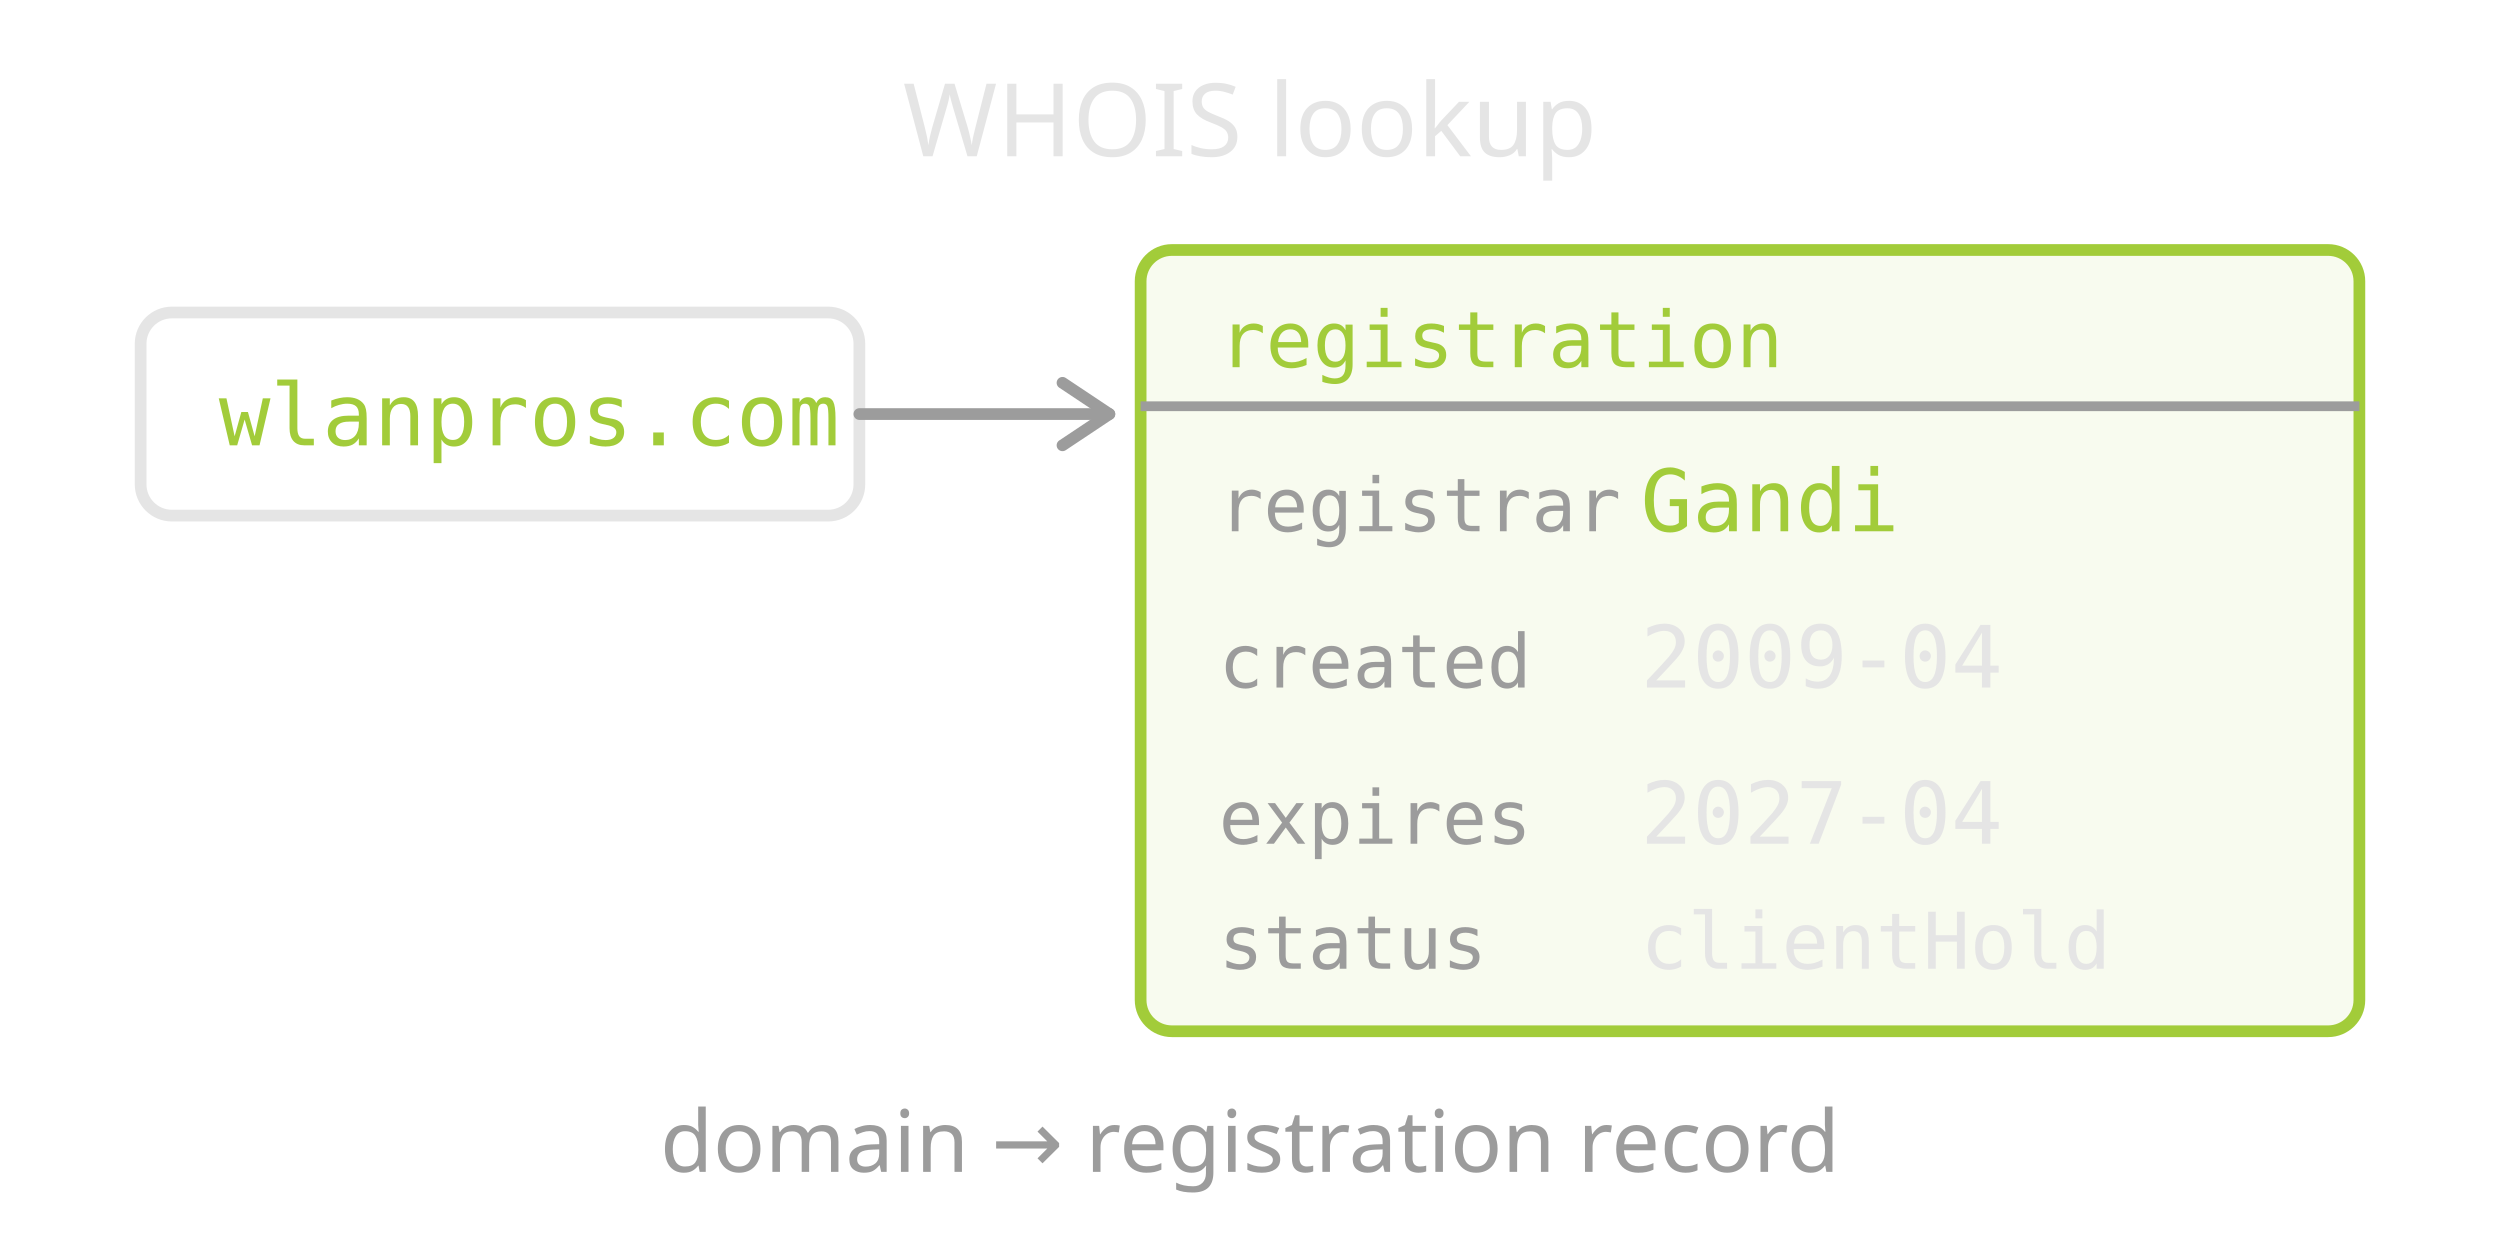
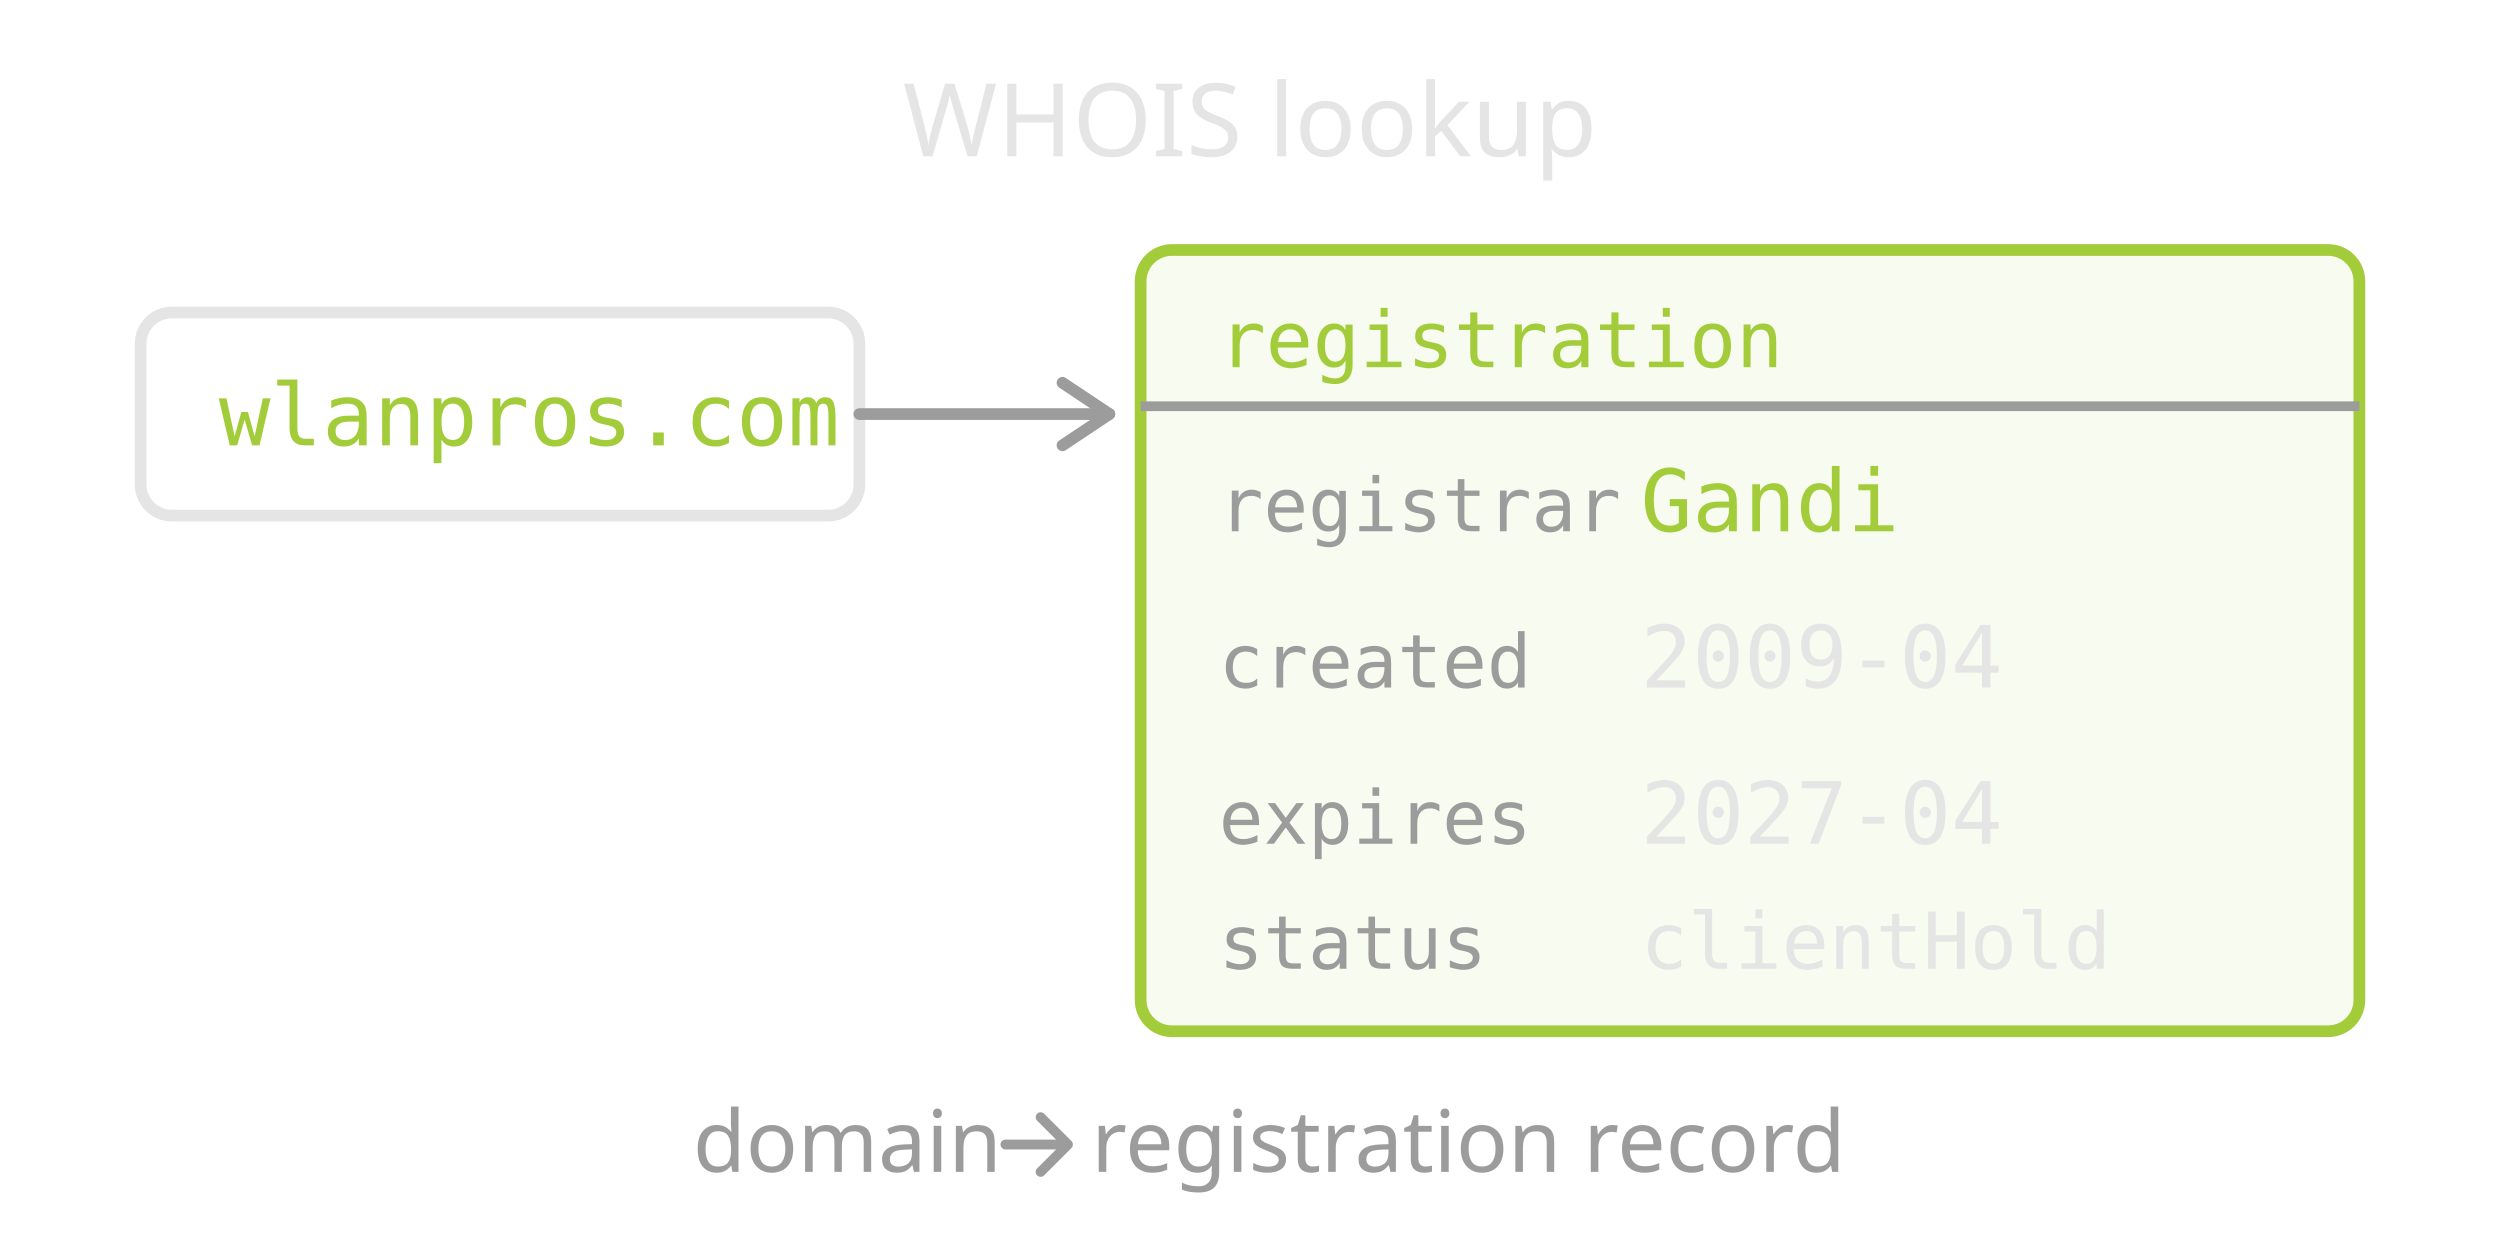
<svg xmlns="http://www.w3.org/2000/svg" viewBox="0 0 320 160" fill="none" font-family="IBM Plex Sans, sans-serif">
  <rect x="18" y="40" width="92" height="26" rx="4" stroke="#E5E5E5" stroke-width="1.5" />
  <text x="28" y="57" fill="#A2CC3A" font-size="11" font-weight="500" font-family="DM Mono, monospace">wlanpros.com</text>
  <g stroke="#9C9C9C" stroke-width="1.5" stroke-linecap="round" stroke-linejoin="round">
    <line x1="110" y1="53" x2="142" y2="53" />
    <path d="M136 49 L142 53 L136 57" />
  </g>
  <rect x="146" y="32" width="156" height="100" rx="4" stroke="#A2CC3A" stroke-width="1.5" />
  <rect x="146" y="32" width="156" height="100" rx="4" fill="#A2CC3A" fill-opacity="0.08" />
  <line x1="146" y1="52" x2="302" y2="52" stroke="#9C9C9C" stroke-width="1.25" />
  <text x="156" y="47" fill="#A2CC3A" font-size="10" font-weight="500" font-family="DM Mono, monospace">registration</text>
  <g font-family="DM Mono, monospace">
    <text x="156" y="68" fill="#9C9C9C" font-size="9.5" font-weight="500">registrar</text>
    <text x="210" y="68" fill="#A2CC3A" font-size="11" font-weight="500">Gandi</text>
    <text x="156" y="88" fill="#9C9C9C" font-size="9.5" font-weight="500">created</text>
    <text x="210" y="88" fill="#E5E5E5" font-size="11" font-weight="500">2009-04</text>
    <text x="156" y="108" fill="#9C9C9C" font-size="9.5" font-weight="500">expires</text>
    <text x="210" y="108" fill="#E5E5E5" font-size="11" font-weight="500">2027-04</text>
    <text x="156" y="124" fill="#9C9C9C" font-size="9.5" font-weight="500">status</text>
    <text x="210" y="124" fill="#E5E5E5" font-size="10" font-weight="500">clientHold</text>
  </g>
  <text x="160" y="20" fill="#E5E5E5" font-size="13" font-weight="500" text-anchor="middle">WHOIS lookup</text>
-   <text x="160" y="150" fill="#9C9C9C" font-size="11" font-weight="500" text-anchor="middle">domain → registration record</text>
+   <text fill="#9C9C9C" font-size="11" font-weight="500" x="88.7" y="150.0" text-anchor="start">domain</text>
+   <path d="M128.7 146.5 H136.7 M133.2 143.0 L136.7 146.5 L133.2 150.0" fill="none" stroke="#9C9C9C" stroke-width="1.265" stroke-linecap="round" stroke-linejoin="round" />
+   <text fill="#9C9C9C" font-size="11" font-weight="500" x="139.7" y="150.0" text-anchor="start">registration record</text>
</svg>
